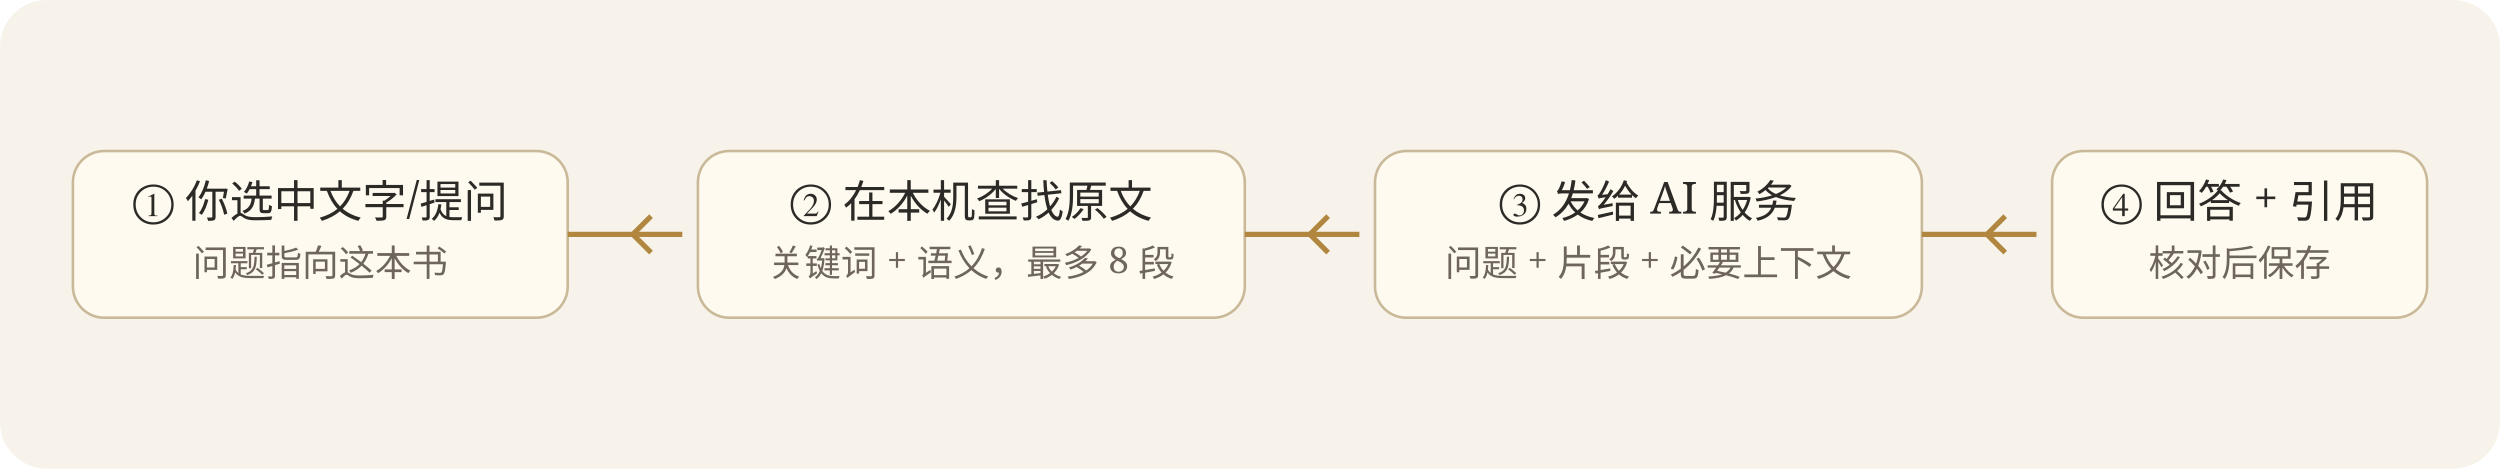
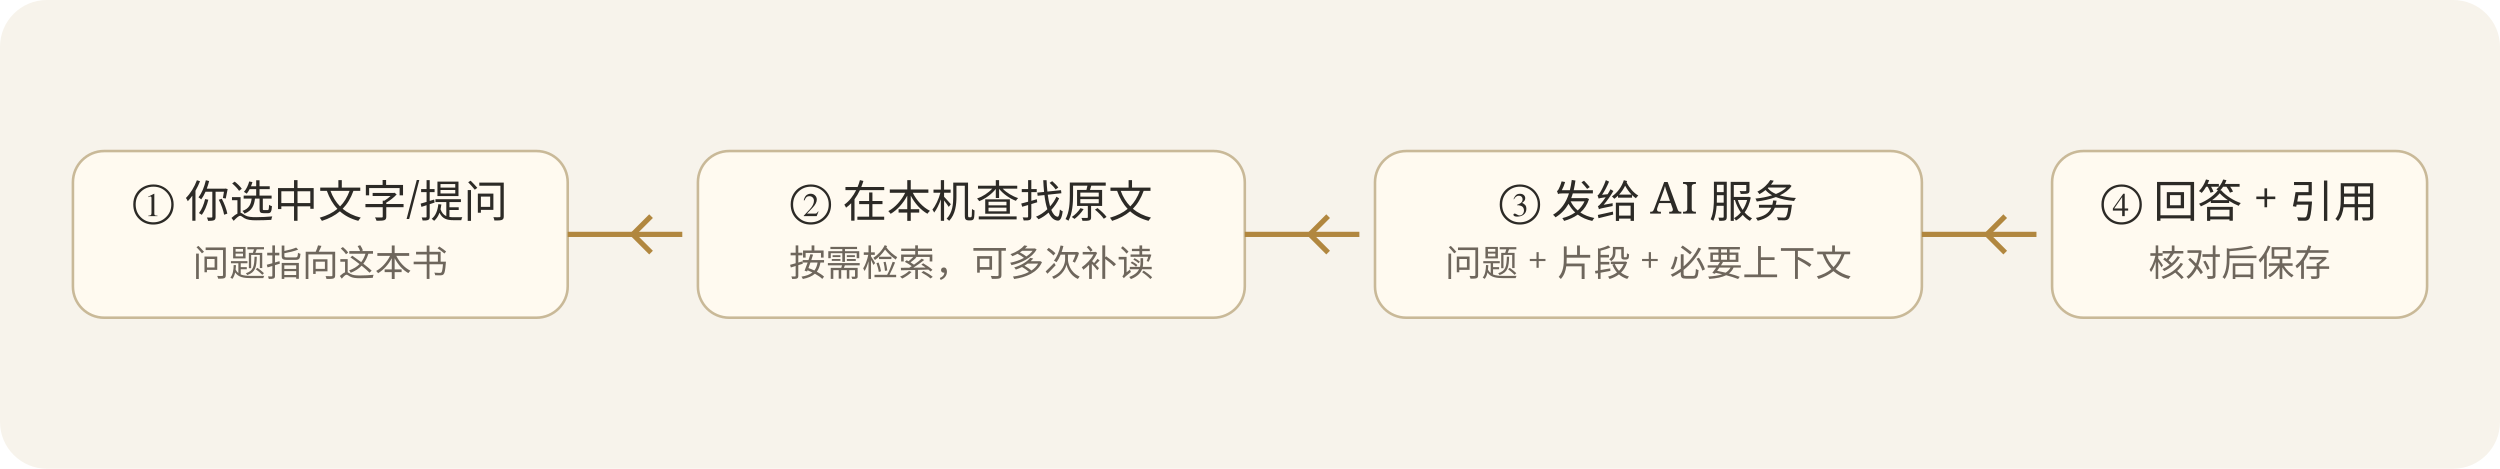
<svg xmlns="http://www.w3.org/2000/svg" viewBox="0 0 960 180" role="img" aria-label="书灯阅读问答流程">
  <rect width="960" height="180" rx="18" fill="#f7f3eb" />
  <g font-family="Songti SC, STSong, serif" font-size="17" fill="#2c2a26">
    <rect x="28" y="58" width="190" height="64" rx="12" fill="#fffaf0" stroke="#c9b998" />
    <text x="123" y="83" text-anchor="middle">① 你选中文字/提问</text>
    <text x="123" y="106" text-anchor="middle" font-size="14" fill="#6e665c">问题指向这本书</text>
    <rect x="268" y="58" width="210" height="64" rx="12" fill="#fffaf0" stroke="#c9b998" />
    <text x="373" y="83" text-anchor="middle">② 在本机查找原文</text>
-     <text x="373" y="106" text-anchor="middle" font-size="14" fill="#6e665c">关键词 + 语义，最多 8 段</text>
+     <text x="373" y="106" text-anchor="middle" font-size="14" fill="#6e665c">按需检索，可多次补读</text>
    <rect x="528" y="58" width="210" height="64" rx="12" fill="#fffaf0" stroke="#c9b998" />
    <text x="633" y="83" text-anchor="middle">③ 发给 AI 服务</text>
    <text x="633" y="106" text-anchor="middle" font-size="14" fill="#6e665c">问题 + 片段 + 必要上下文</text>
    <rect x="788" y="58" width="144" height="64" rx="12" fill="#fffaf0" stroke="#c9b998" />
    <text x="860" y="83" text-anchor="middle">④ 回答 + 引用</text>
    <text x="860" y="106" text-anchor="middle" font-size="14" fill="#6e665c">核对后保存</text>
    <g stroke="#b1873f" stroke-width="2" fill="none">
      <path d="M218 90h44" />
      <path d="M478 90h44" />
      <path d="M738 90h44" />
      <path d="M250 83l-7 7 7 7" />
      <path d="M510 83l-7 7 7 7" />
      <path d="M770 83l-7 7 7 7" />
    </g>
  </g>
</svg>
